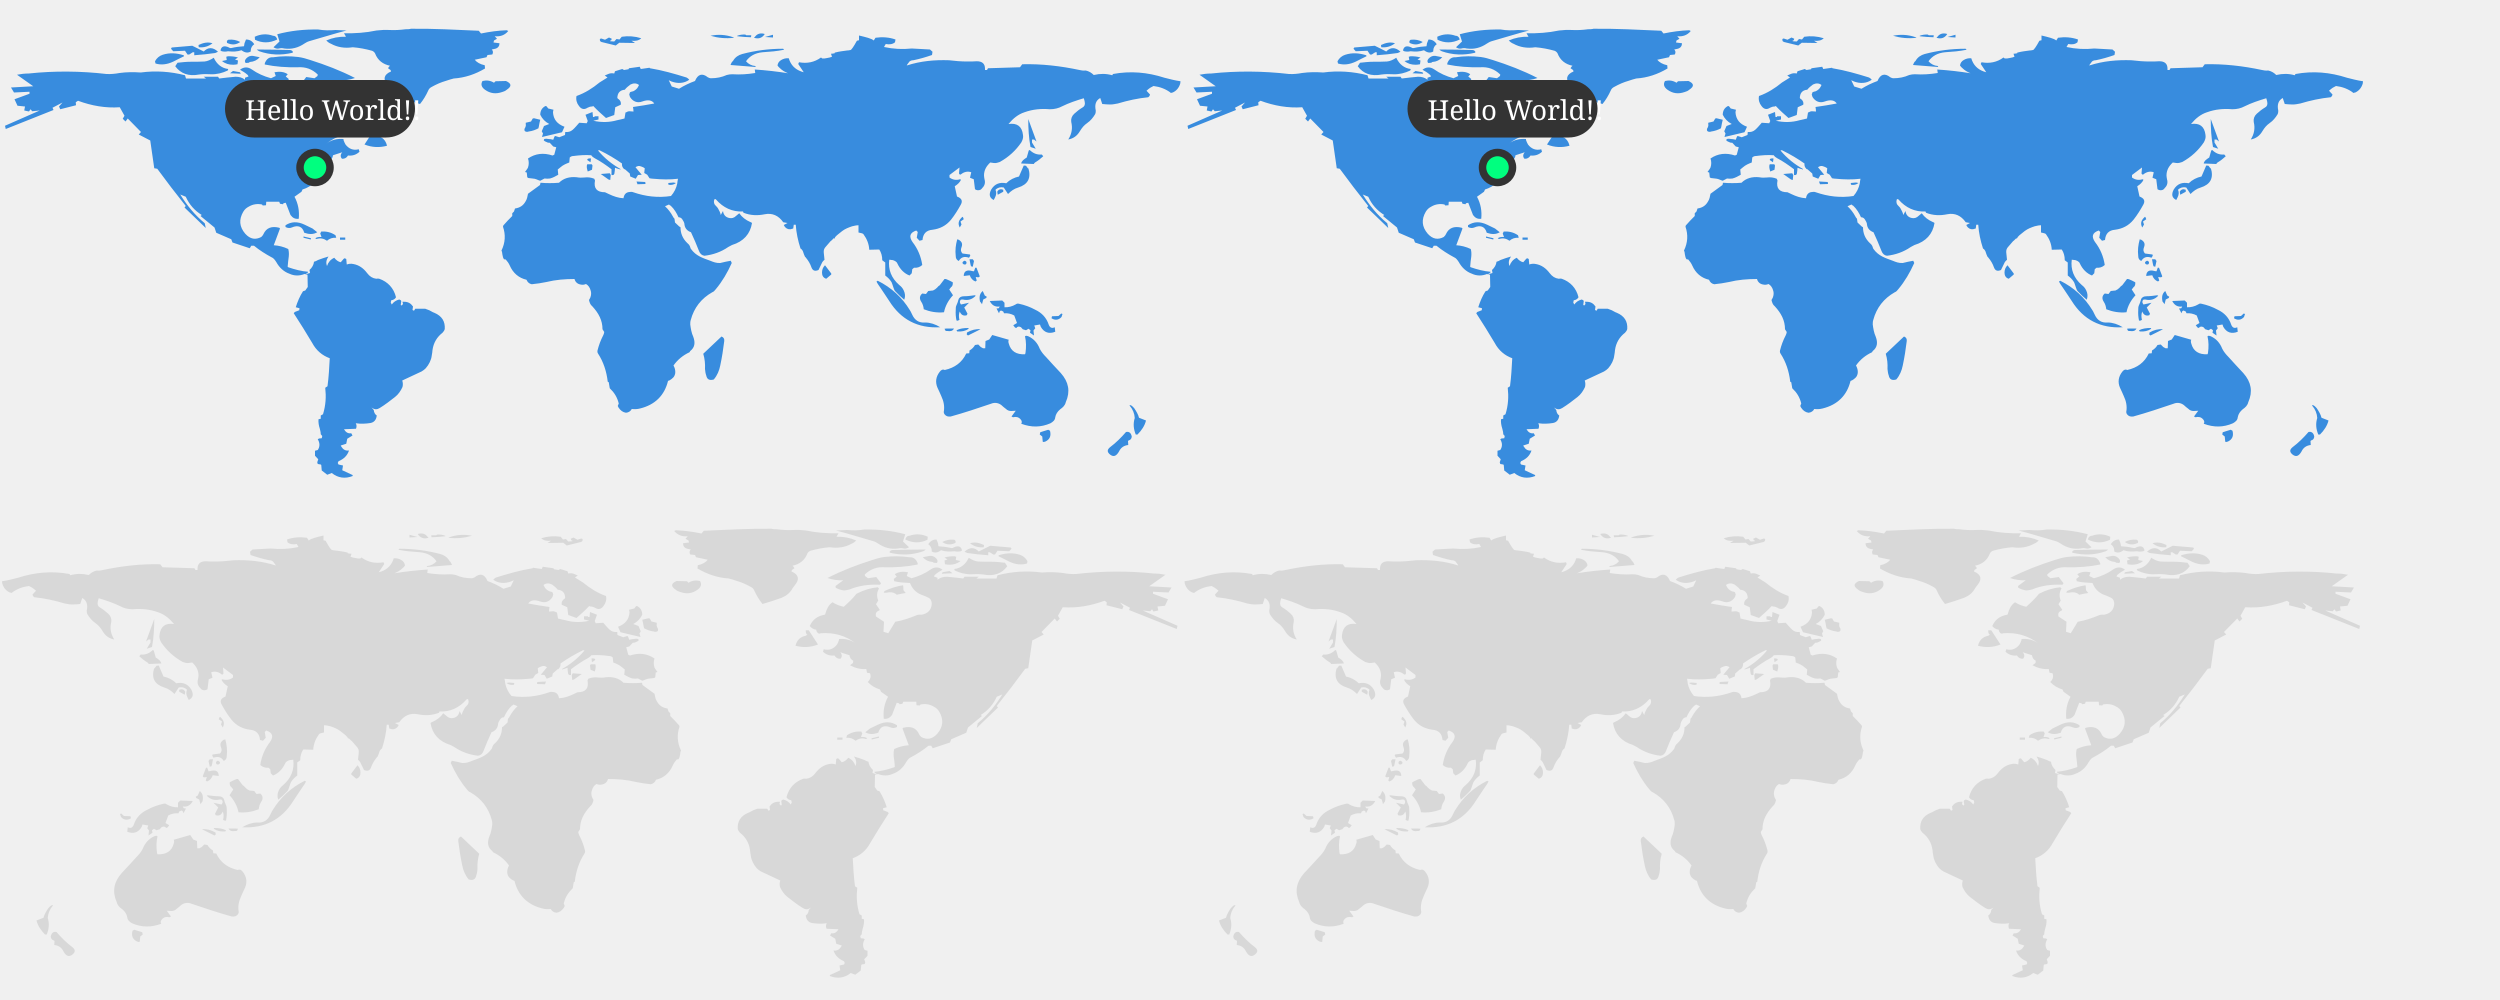
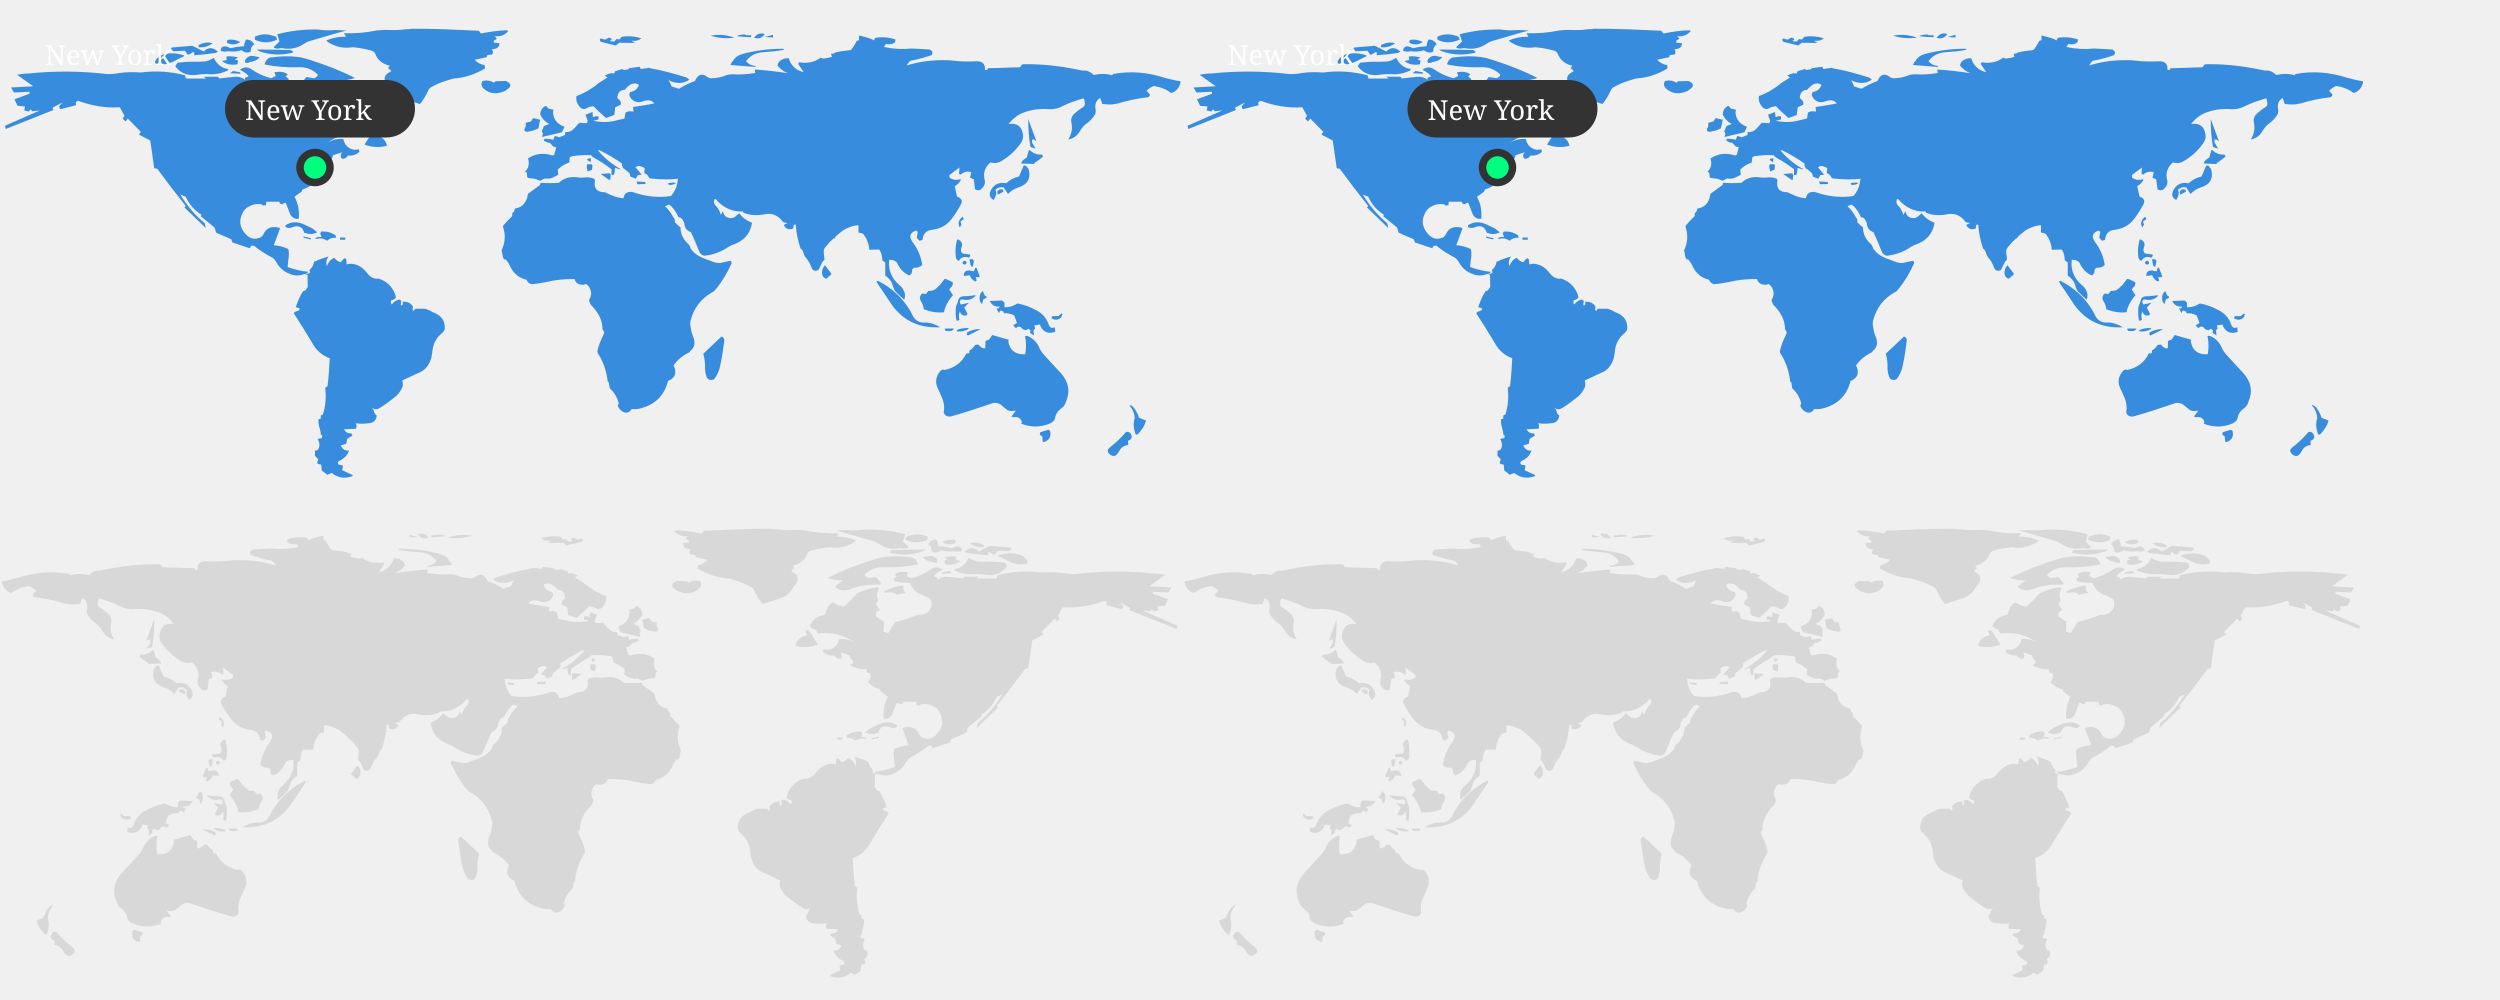
<svg xmlns="http://www.w3.org/2000/svg" xmlns:xlink="http://www.w3.org/1999/xlink" x="0" y="0" width="1000" height="400" viewBox="0 0 1000 400">
  <defs>
    <path id="continents" d="M136.4,19.7c-2.8-0.1-5.4,0.4-7.9,1.5c0.5,0.5,1.1,1,1.9,1.3c2.5,1.4,5.5,1.9,8.7,1.4c2.6,0.2,5.2,0.7,7.7,1.4c0.5,0.2,0.9,0.5,1.2,1c1.1,2.9,3.2,4.4,6,5c-0.3,0.2-0.5,0.5-0.8,1c0,0,0.1,0.1,0.2,0.1c0.2,0.2,0.5,0.4,0.7,0.5c0.2,0.2,0.3,0.4,0.3,0.7c-2.9,1.2-3.3,3.1-1.4,5.4c0.3,0.4,0.6,0.8,0.9,1.2c1,1.9,2.5,3.1,4.4,3.9c2.5,0.9,5.2,1.8,7.7,2.5c1.3-1.6,2.4-3.4,3.3-5.4c0.3-0.8,0.9-1.2,1.5-1.5c1.8-1,3.6-1.8,5.7-2.4c1-0.3,2-0.7,3-0.9c4.5-0.3,8.6-1.7,12.5-4l-0.1-1.3c-1.9-0.4-3.2-1.2-4-2.2l4.7-1l0.4-0.9l1.9-0.2c0.1-0.2,0.2-0.3,0.2-0.5c0.2-0.5,0-1.1-0.4-1.5c0.5-0.1,0.9-0.2,1.4-0.3c1.1-0.3,1.7-1.1,1.7-2.2l-2.4-0.3l0.2-0.8l1.2-0.7l-0.9-1c2.2,0.2,4-0.4,5.4-2.1l-0.6-0.3c-3.4,0.1-6.9,0.6-10.3,1.3l-0.9-1.1c-9.2-0.4-18.1-0.9-27.1-0.8c-0.7,0.2-1.5,0.2-2.2,0.2c-2.2,0.3-4.3,0.4-6.4,0.3c-1.8-0.1-3.5,0-5.2,0.2c-4.3,0.9-8.6,1.2-13,1.1L136.4,19.7zM233,68.6l-0.1,0.4l1.3,0.9l0.2-1.5C233.8,68.3,233.3,68.4,233,68.6zM196.2,37.5l-0.6,0.6c-1.4-0.9-3-1.1-4.6-0.7c-0.8,1.3-0.4,2.5,1,3.5c2.1,1.5,4.3,1.8,6.9,0.9c0.7-0.2,1.2-0.4,1.8-0.9c2.1-1.4,1.9-2.5-0.3-3.5L196.2,37.5zM242.1,77l0.2-2l-0.4-0.7l-3.6,0.3l3.1,2.2L242.1,77zM268.4,78.2l-1-0.2l-2.1,0.2l0.1,0.7C266.5,79.1,267.5,78.9,268.4,78.2zM122.1,29c-1.5-0.5-3.2-1-4.8-1.2c-3.3-0.4-6.7-0.4-10,0.1c-1.6-0.1-2.6,0.6-3.3,2.2c-0.1,0.2-0.1,0.4-0.1,0.7c4.3,0.9,8.8,1.2,13.2,1.1c3.1-0.2,5.7,0.7,8,2.9l-0.1,0.6l-1.2,0.9l-3.3-0.5l-1.9,2.5l0.4,0.6c4.3-0.2,8.4,0.3,12.2,1.9c0.8,0.2,1.4,0.3,2.2,0.4c1.2-0.2,2.3-0.5,3.3-1.1l0.1-0.7l-3.1-2.3c2.2,0.1,4.3-0.2,6.3-0.9C134.2,33.2,128.1,30.9,122.1,29zM256.1,77.8l-3.5-0.2l0.4,1.1l3.2-0.1L256.1,77.8zM148.5,58.4c0.2-0.3,0.2-0.9,0.2-1.3h-1.2l-3.7,5.7c3,1.2,6,1.3,9,0.5c-0.5-2.2-1.9-3.6-4.1-4c-0.2-0.1-0.4-0.3-0.6-0.4v-0.2C148.3,58.9,148.4,58.6,148.5,58.4zM88.9,22.2c2,0.9,3.6,0.7,5.2-0.4c-1.5-0.8-3-1.1-4.8-0.9c-0.4,0.2-0.7,0.6-0.5,1.1C88.7,22,88.8,22.1,88.9,22.2zM89.2,25.5c1.9,0.2,3.6,0.2,5.4-0.4c1.3,1,2.5,1.2,3.7,0.5v-0.3c0-1.2,0.6-2.1,1.4-2.6c-0.8-1.3-1.9-1.9-3.3-1.9l-0.6,1.5l-0.2,1.2c-1.7,0.1-3.3,0.3-5,0.7c-0.3,0.1-0.8,0-1-0.2c-1.9-0.9-3.1-0.5-3.4,1.2c0.1,0.1,0.3,0.2,0.5,0.3C87.6,25.7,88.3,25.7,89.2,25.5zM109.7,39.5l-0.1,1.6l-0.9,1.1c1.2,0.2,2.4,0.4,3.6,0.7c0.8-0.8,1.8-1,2.9-1c0.8,0.2,1.5,0.2,2.3,0.2l-0.3-0.7c-2.4-1.1-4.8-1.9-7.4-2.3L109.7,39.5zM108.9,20.8c-0.1-0.2-0.1-0.3-0.2-0.5c-0.3-0.7-0.8-1-1.5-1c-2.5-0.9-5-0.7-7.3,0.4l0.1,1.2C102.9,22.3,105.8,22.3,108.9,20.8zM91.3,30.9c0.6,0,1.1-0.1,1.7-0.2l0.2-1.5L92,28.8l1.2-0.8c-1.3-0.4-2.5-0.5-4-0.5c-0.2,0-0.4,0.2-0.7,0.2l0.2,1.3l-1.9,0.4C88.1,30.5,89.6,30.9,91.3,30.9zM115,26.1l0.2-0.3c-0.3-0.6-0.8-0.8-1.3-0.8c-4.3-0.1-8.8-0.2-13.2-0.2c0.3,0.3,0.6,0.5,1,0.7C106,27,110.4,27.2,115,26.1zM97.2,27.8c-1.3,0.9-1.5,1.8-0.9,2.4l1.2-0.1c0.2-0.1,0.3-0.2,0.4-0.3c1.7-0.1,3-0.8,4-1.9l-2-0.4C98.9,27.2,97.9,27.3,97.2,27.8zM107.4,23.9c0.6,0.4,1.3,0.7,2.2,0.5c0.7-0.2,1.3-0.2,2.1,0c3,0.4,5.6-0.3,8.1-2c0.5-0.3,1.1-0.7,1.8-0.9c5-1.4,9.9-3,15-4.3l-4.4-0.2c-2.3,0.2-4.6,0.2-6.9-0.2c-5.7-0.1-11.2,0.5-16.4,1.9l0.9,2.9L107.4,23.9zM330.5,114.8v-0.4l-2.5-3.3c-0.9,0.9-1.2,1.9-1.2,3c0,1.2,0.6,2.1,1.7,2.4L330.5,114.8zM233.1,73.6l1.7-0.7l0.2-1.7l-0.3-0.5h-1.8C232.5,71.6,232.8,72.6,233.1,73.6zM307.2,18.9l-3.2,0.9l3.2,0.2V18.9zM303.9,18.6c-1.5-0.5-3-0.2-3.9,1.1c-0.2,0.2-0.3,0.2-0.4,0.4C301.4,20.7,302.9,20.2,303.9,18.6zM280.5,155.2c0.3,1.5,1.2,2.1,3,1.6c1.4-1.6,2.2-3.6,2.6-5.6c0.7-3.3,1.2-6.5,1.6-9.8c0.1-0.9-0.3-1.5-1.1-1.8l-7.3,6.9c0.6,2,0.8,4,0.7,6.1C280.1,153.6,280.2,154.4,280.5,155.2zM209.5,57.6c1.5-0.2,2.8-0.7,3.9-1.3c0-0.2,0-0.3,0.1-0.5c0.2-1.2,0.4-2.2,0.6-2.9l-2.5-0.6l-0.5,0.1l-0.7,1.2l-2.1,0.5v0.5c0.1,0.6,0,1-0.2,1.4c-0.4,0.5-0.4,1-0.2,1.4C208.3,57.8,209,57.8,209.5,57.6zM217.7,54.6l-2.1,0.8l-0.9,2.1l0.5,0.9l-0.4,1.4l8-1.9l1-2.2c-3-1.1-4.4-3-4.6-5.7c0-0.4,0.1-0.8,0.2-1.1l-2.1-0.5l-0.7-0.9l-0.4-0.1c-1.4,0.7-2.1,1.9-2.1,3.5C214.9,52.5,216,53.7,217.7,54.6zM298.5,19.1h-2l-0.4-0.3c-1.2,0-2.2,0.1-3.2,0.5c0,0,0,0.1,0,0.2c1.9,0.2,3.9,0.4,5.5,0.4L298.5,19.1zM290.2,31l10.1,0.8l-0.2-0.4c-1.4-0.1-2.8-0.8-3.7-1.9c1.5-2.1,3.6-3.3,6.6-3.6c3-0.2,5.7-0.4,8.6-1c-0.1-0.2-0.2-0.4-0.5-0.4c-5.5,0-10.9,0.7-16.2,2.1c-1.5,0.4-2.9,1.3-3.7,2.8C290.6,29.8,290.5,30.4,290.2,31zM238.6,21.8l5.7,1.4l1.4-1.1l6.3,0.1l-1.4-0.9c1.6,0.2,3-0.1,3.9-1c-2.5-0.8-5.2-1-7.8-0.6l-0.9,1.1l-1.2-0.2l-0.9,1l-1.6-0.1l-0.1-0.2c0.2-0.1,0.2-0.1,0.5-0.2l0.2-0.6l-1.1-0.5l-1.6,0.9l-1.5-0.5l-0.4,0.1l-0.2,0.4l0.2,0.6L238.6,21.8zM291.6,20.1c-0.2-0.1-0.2-0.2-0.3-0.2c-3.2-1.1-6.2-1.2-9.1-0.6C285.2,20.2,288.4,20.5,291.6,20.1zM124.9,97.9l-1.9-1.5c-1-0.5-2.1-1-3.1-1.5c-2.9-1.4-5.4-1.3-7.7,0.2v0.7c0.9,0.5,1.8,0.5,2.5,0.2c2.5-1.1,4.3-0.4,5,2.1C121.7,98.8,123.4,98.8,124.9,97.9zM19,48.1l4-2.1l-1.4,1.6l0.5,1.1l6.3-1.6l-0.1-1.2l0.9-0.6c5.4,2,11,3,16.7,2.6l1.9,3.4l-0.7,1.2l1.1,1.1l0.9-1.2l5.3,5.4l-0.9,1l4.6,2.4l1.6,11.1l1.2,0.2c3.6,4.9,7.4,9.9,11.4,14.9L71.8,88l8.5,8.2l-0.4-1.9c-4-3.3-7.1-7.1-9.8-11.5l2.2,0.9c1.4,3.1,3.5,5.5,6.4,7.3l-0.5,0.4l5.6,4.6l0.7,2.1l6,2.6L91,102l6.9,2.3l0.6-1h1.1c2.2,1.8,4.6,3.3,7,4.6c0.8,0.3,1.3,1,1.9,1.9c1.2,2.2,3,3.9,5.3,4.7c1.9,0.9,4,0.9,6,0.1l1.2,0.3l0.1,4.9l-1,1.4l-0.9,0.3c-1.3,2-2.2,4.2-2.9,6.4l1.5,0.4l-0.1,0.8l-1.8,0.7l-0.4,0.5c2.5,3.9,5,7.8,7.4,11.9c1.6,3,4,5,7,6.1c-0.2,3.7-0.4,7.5-0.9,11.2l-0.9,0.6c0.4,3.6,0.2,7-0.9,10.6l-0.9,0.5v1.3l-0.9,0.2c-0.1,1.2,0.1,2.5,0.5,3.7c0.2,0.8,0.4,1.5,0.4,2.3l0.6,0.7l-0.2,0.9l-1.1,0.1l-0.5,0.3c0.9,1.5,0.9,3,0,4.3l-1.1,0.3v2l1.3,1.4l-0.4,1.2l0.2,0.7l1.2,0.2l0.2,0.2l0.2,2.2l2.2,1.7l1.8-0.7c2.5,2,5.3,2.4,8.4,1.2L139,195l-4.1-1.9l0.3-1.9l-1.8-0.4l-0.3-0.6l0.3-0.7c2.1-0.9,3.5-2.2,4.2-4.3c-1.4,0.2-2.4-0.4-3.1-1.6c-0.1-0.1-0.1-0.2-0.2-0.4l2.2-0.7l0.4-2l2.1-1.3l-0.5-0.9c-1.3,0.2-2.2-0.4-2.9-1.6l4.8-0.2c0.3-0.8,0.3-1.5-0.1-2.2c2.1,0.3,4,0.2,5.9-0.1c1.5-0.3,2.3-1.3,2.5-3c-0.8-0.5-1.1-1.3-1.2-2.2l-0.9-1c1.2,0.9,2.2,0.9,3.3,0.2c2.1-1.3,4.2-2.9,6.1-4.4c1.4-1.1,2.3-2.5,3-4c0.2-0.9,0.2-1.6-0.1-2.6c2.5-1.2,5.1-2.4,7.7-3.6c0.7-0.4,1.2-0.8,1.7-1.3c1.3-1.5,2.2-3.3,2.4-5.1c0.2-0.8,0.2-1.5,0.3-2.2c0.4-2.9,1.8-5.2,4-6.9c0.4-0.4,0.8-1,0.9-1.5c0.2-3-1.1-5.2-4.2-6.5c-0.7-0.2-1.3-0.7-2-1l-1.6-0.6h-4l-0.5,0.8l-0.6-0.3l0.2-1.4c-0.9-1.3-2-1.9-3.6-1.9H159l0.2,0.9l-0.5,0.6l-0.4-0.2l0.2-1.6l-0.2-0.3l-0.6-0.3c-1.2,0.3-2.2,0.9-3,2l-0.4-0.8l0.2-0.9c0.9-0.1,1.5-0.5,1.9-1.2c-0.9-3.7-3.3-6.2-6.7-7.4c-0.3-0.1-0.8-0.1-1.2,0c-1.5-0.2-2.6-0.9-3.6-2.2c-1.5-2-3.3-3.3-5.6-3.7c-0.9-0.2-1.8-0.1-2.6,0.2l-0.2-2.2l-0.6-0.3l-0.4,0.2l-1.2,1.4c-1-0.2-1.9-0.9-2.6-1.8c-1.5,0.7-2.4,1.8-2.9,3.3c-0.5-1.3-0.3-2.5,0.6-3.8c-1.4,0.4-2.9,0.9-4.2,1.4c-0.5,0.3-1.1,0.6-1.6,0.7c-0.1,1.2-0.8,2.4-1.8,3.3l0.2,1.2l-2,0.6l1.1-0.7l0.1-0.4c-2.6-0.2-5.3-0.9-7.9-1.8c-0.2-0.1-0.3-0.3-0.2-0.6c0.1-1.2,0.2-2.3,0.4-3.6c0.1-1,0.1-2.1-0.2-3.1c-1.9-0.9-3.9-1.4-5.8-1.5l2.5-6.7l-0.3-0.3c-3.1-0.8-5.2,0.1-6.3,2.5c-0.2,0.5-0.6,0.9-0.9,1.2c-2.3,1.2-4.4,0.9-6.4-1.3c-2.4-2.8-2.6-5.7-0.8-8.8c0.6-1,1.3-1.6,2.3-2.1c1.5-0.9,3.4-1.2,5.2-0.8l0.3,0.4l1.3-0.1l0.1-1.4h5.2l0.3,0.8l1.2,0.2l0.2-0.4l0.9-0.2c0.7,1.6,1.2,3.3,1.9,4.9c0.9,1.2,1.9,1.7,3.3,1.5c0.3-3.1-0.2-6-1.7-8.8l2.8-2l0.4-0.9c1.9-0.6,3.5-1.5,4.9-3c-1.1-1.1-1.4-2.2-0.9-3.5l1.2-0.2l0.3-1.5c2.3,0.2,4.5-0.4,6.5-1.5l-1.2-0.9l-0.1-0.9c0.9-0.5,1.4-1.2,1.5-2.2l3.7-1.2c-0.8,0.9-0.8,1.9-0.1,2.6c1,0.1,1.9-0.4,2.4-1.3c1.8,0.2,3.3-0.3,4.6-1.5l-0.3-1c-2.2,0.6-4-0.2-5.3-1.9c-0.3-0.6-0.6-1.1-0.8-1.8v-0.4c-2.5-0.2-4.8,0.3-6.9,1.9c4.2-3.3,9-4.6,14.3-4.2c0.2,0.2,0.5,0.2,0.8,0.1c0.5-0.3,0.9-0.9,0.9-1.5c1.2-0.2,2-0.7,2.6-1.5c-1.1-2.5-3-4-5.9-4.5c-0.2,0-0.2-0.1-0.3-0.3c-0.6-2.1-1.3-3.6-2.9-4.7c-1.4,0.9-3,1.5-4.5,1.8c-1.9-1.7-3.6-3.3-5.1-5.2c-2.9-1.5-5.6-2.3-8.5-2.6l-0.5,0.5c0.9,1.5,1,3.2,0.3,4.8l0.9,1.5l-1.5,2.2l0.2,0.3c1.2,0.4,1.6,1.2,1.3,2.4l-3.2,2.1l0.2,4l-1.9,0.6l-2.8-4.6c-3-0.5-5.8-1.5-8.5-2.6c-0.5-0.2-1.2-0.3-1.9-0.2c-2.6-0.4-4-1.9-4.2-4.3c0-1.2,0.4-2.1,1.5-2.6c0.9-0.4,1.9-0.9,2.9-1.2c2.1-0.9,3.5-2.5,4.3-4.6c2.1-0.1,4.2-0.2,6.3-0.7l0.2-0.9l-1.2-1l0.8-0.9c-1.4-1-3.3-1.2-5.3-0.8l0.5,1.5l-1.9,0.9c-2.9-0.8-5.4-1.9-7.8-3.6c-1.5-1-3.1-1-4.6,0.2c1.1,0.6,2.1,1.2,3.1,2.1c0.1,0.2,0.2,0.3,0.3,0.6L96,36.1v0.8c-1.1-0.9-2.3-1.2-3.8-1.2c-2.2,0.2-4.3,0.4-6.5,0.7l-0.5-0.7h-5.7l0.9,0.7h-8L72,35.1c-5.8-1.5-11.8-1.9-17.7-1.1c-2.8-0.2-5.6-0.2-8.5,0.2c-1.6,0.3-3.4,0.5-5.2,0.4c-10.3-1.2-20.8-1.3-31.1-0.2c-1.6,0-3.3,0.2-4.7,0.5l6.5,4.6l-8.9,0.5l1.2,2l6.2-0.3v0.8l-6,2.2L5,47.3L8,47.6l-0.3,1.6l1.9,0.4l0.6-0.9l0.7,0.8l3-0.3L0,55.3l0.3,1.3l19.1-7.6L19,48.1zM67.4,29.6c1.3-0.7,2.8-1.4,4.2-2.1l-0.1-0.4c-2.9-0.9-5.6-1.1-8.4-0.2c-1.3,0.4-2.4,1.3-3.1,2.6l0.2,0.9C62.5,31.1,64.9,30.8,67.4,29.6zM83,22.3C83.2,22.3,83.2,22.3,83,22.3c-1.9-0.6-3.7-0.2-5.6,0.7l0.1,0.9C79.5,24.1,81.4,23.6,83,22.3zM79.8,29.6c-1.9,0.1-3.5,0.1-5.4,0.1c-1.9,0-3.6,0.2-5.4,0.4l-0.9,1.4c2.2,3,5.4,4.1,9.6,3.3c1.5-0.2,3.1-0.2,4.6-0.1c2.4,0.1,4.7-0.5,6.8-1.5l0.2-0.6c-2.6-0.3-4.6-1.9-5.8-4.5C82.3,28.9,81,29.5,79.8,29.6zM94,33.9l-2.8-0.5l-1.2,0.9l4.3,0.2L94,33.9zM72,25.3l1,1.5h0.7l1.4-0.9h0.6v1.2c2.9-0.2,5.7-0.5,8.4-0.9c0.4-0.2,0.7-0.3,1.1-0.5c-2-1.9-4-1.9-5.7-0.1c-1.5-0.8-3-1.5-4.6-2.3L66.7,24l-0.3,0.5l0.9,1L72,25.3zM134,100.9h2.1V100H134V100.9zM119.4,100.1l2.9,0.7l0.1-0.5l-3-0.7V100.1zM128.8,101.3c1-0.9,2.2-1.3,3.7-1.2l-0.3-1c-1.8-1.2-3.6-1.6-5.7-1.5l-0.4,0.8l0.5,1.4c-1.1-0.1-1.9,0.1-2.5,0.5l0.5,0.3C126.2,100.1,127.5,100.4,128.8,101.3zM417.3,176.9c-1.1,0.3-2.2,0.7-3.2,1l-0.2,0.9l1,0.8l0.2,2.1l0.4,0.1c0.2-0.1,0.5-0.1,0.7-0.2c1.8-0.9,2.3-2.3,1.8-4.3L417.3,176.9zM399.3,80.9c-1-0.4-1.9-0.2-2.4,0.8l0.2,1.2l2.2-1.2V80.9zM422.6,131.8l0.4-1.2l-0.5-0.2l-1.1,1l-2.6,0.1l-0.2,0.8C420,133.2,421.4,133.1,422.6,131.8zM411.6,60.8l1,0.8l-3.3-9c0,3.7,0.2,7.5,0.9,11.2l2.1,0.7l-1.5-2.5v-1.2L411.6,60.8zM417.5,134.9c-0.9-2.8-2.8-4.8-5.4-6c-2-1.1-4.2-1.9-6.5-2.4c-0.4-0.1-0.9-0.1-1.2,0.2c-1.5,0.9-3.2,1.3-4.6,1.2v-1.8l-0.9-0.9l-5,0.2c0.8,1.6,2.1,2.5,4,2.2l-0.4,0.7l-0.9,0.1l1,1.9l0.3-0.8l0.5-0.3l0.9,0.4l0.3,0.7c1.4-0.1,2.9,0.2,4.1,0.9l1.1,3l-1.5,0.9l0.7,0.9l0.5,0.2c0.5-0.7,1.2-0.7,1.9-0.3c0.2,0.2,0.4,0.4,0.7,0.8l1.3,0.4l1-0.6l0.8,0.6l-0.2,1l1.6,1.1l-0.2-2l0.7-0.9l-0.4-1.1l2.3-0.4c0.1,0.2,0.2,0.5,0.3,0.9c1.3,2.3,3.3,3,5.8,2l-0.2-1.8C418.9,136.4,418,136.2,417.5,134.9zM400.5,78.3c-2.6-0.5-4.6,0.2-6,2.5c-1,1.9-0.8,3.3,1,4.2c0.2-0.3,0.3-0.7,0.5-1c0.5-1,0.7-2,0.2-3.1c0.9-0.9,2.1-1.2,3.3-0.9l1.7,2.6c1.2-1.2,2.4-2.1,4.1-2.6c3.8-1.2,5.3-3.7,4-7.9v0.4l-0.9-1.2l-0.9-0.1l-1.9,4.4C403.7,76,401.9,76.9,400.5,78.3zM451.7,168.3c-0.9-1-1.4-1.4-1.9-1.2c0,0.1,0.1,0.2,0.1,0.2c1.2,1.4,1.9,3.1,2,4.9c-0.7,2.2-0.5,4.4,0.4,6.6h0.7c1.6-1.6,2.9-3.5,3.4-5.6l-2.8-1.1C453.3,170.8,452.5,169.5,451.7,168.3zM470.2,37.5c-2.2-0.3-4.4-0.9-6.4-1.4c-6.8-2.2-13.6-2.8-20.6-1.5l-0.3,0.5c-2.5-0.7-4.8-0.7-7.4-0.1c-0.9-0.9-1.9-1.5-3.2-1.8c-0.9,0.1-1.8,0-2.5-0.2c-7.5-1.6-15.2-2.5-22.9-2.3l-0.9,1.2l-12.8,0.4l-0.4,0.7h-0.8v-0.5c0-2-1.1-3-3.3-3c-1.2,0.1-2.5,0.1-3.7,0.1c-2.5,0-5-0.2-7.4-0.5c-5.7-0.2-11.4,0.3-16.9,2.1c0.1-0.2,0.2-0.5,0.5-0.8c0.2-0.3,0.4-0.5,0.6-0.8c0.5-0.4,1-0.5,1.5-0.5c2.5-0.5,4.9-1.2,7.5-2.1l0.2-1.3l-1-0.9c-2.4-0.2-4.8-0.2-7.3-0.4c-3.7,0.4-7.4,0.2-11.1-0.6l0.7-1.2c1.5,0.3,2.8,0.1,3.7-0.7l0.2-1.1c-2.5-0.9-5.3-1.1-8-0.7l-0.7,1.1c-0.8-0.8-3.4-1.4-5.9-2v1.9c-0.6,0.1-0.9,0.2-0.9,0.3c-1.3,2.4-2.2,3.6-2.5,3.6c-0.5,0.1-0.9,0.2-1.4,0.2c-1.5,0.2-3.2,0.4-4.7,0.8c-0.1,0-0.2,0-0.2,0v0.3c-0.6,0.1-1,0.2-1.5,0.2l0.4,1.2c-0.5,0.2-1.2,0.4-1.9,0.5c-0.7,0.2-1.3,0.2-2,0.2l-0.5-0.4c-2.6,1.9-5.6,2.5-8.8,1.9l-0.3,0.7l2.2,3.3c-0.3-0.1-0.7-0.2-1-0.3c-2.5-0.9-4.2-2.6-5-5.3c-1.1-0.1-2.2,0.2-3,0.7c-0.9,0.5-1.4,1.3-1.5,2.2c0.3,0.4,0.6,0.8,0.9,1c1,1,2.1,1.6,3.3,2.1c-4.3-0.7-8.8-1.2-13.3-1.5l0.2,1.4c-3.1,0.5-6,0.7-9.2,0.5c-0.8,0-1.4,0.1-2.2,0.3c-2,0.9-4.1,1.3-6.3,1.3c-0.5,0-0.9-0.2-1.3-0.4c-2.2-1.8-4-1.2-5.1,1.5c-2.2,0.8-4.3,1.8-6.4,3.1l-2.9-0.9l-1.2-2.5c0.4,0.2,0.8,0.3,1.1,0.5c2.5,0.9,5,0.8,7.1-0.7c-0.3-0.4-0.7-0.7-1.1-0.9c-4.8-1.5-9.7-2.9-14.6-3.7l-0.2-0.2l-3.5,0.5l-0.4-0.9l-4.3,0.6l-0.2,0.4l-1.8,0.3l-0.7-0.4l-2.9,0.9l-0.3,0.9c-0.9-0.2-1.8-0.1-2.4,0.2c-0.4,0.2-1,0.4-1.4,0.6l1.1,0.8l-3.2,2c-2.8,2.3-5.8,4.2-9.2,5.4c-0.3,1.5,0.1,2.9,1,4c1,1.4,2.2,1.5,3.4,0.7c0.6-0.3,1.1-0.5,1.9-0.5c0.2-0.2,0.6-0.2,0.6,0c1.5,1.6,3.3,3.2,4.9,4.6l3.3-1.2l0.4-3.1l2.2-1c0.2-0.9-0.1-1.6-0.8-2.2c-0.5-0.2-0.7-0.6-0.5-1.2c0.2-1.5,1.2-2.5,2.9-2.6c0.7-0.9,1.5-1.5,2.3-2.1c1.2-0.6,2.4-0.6,3.4,0.2c-0.1,0.2-0.2,0.4-0.3,0.6c-0.4,0.9-1.2,1.5-2,1.9c-0.5,0.1-0.9,0.2-1.3,0.4l-0.3,0.9c0.1,0.4,0.2,0.8,0.3,1c1.2,1.9,3,2.5,4.9,1.8c2.2-0.8,3.9-0.6,4.8,0.8c-2.8,0.5-5.5,1-8.5,1.4c0.1,0.6,0.2,1.3,0.2,1.9c0-0.1,0-0.1-0.2-0.1c-0.5,0-1-0.1-1.5-0.1c-0.3,0-0.5,0.1-0.8,0.2c-0.2,0.2-0.5,0.2-0.7,0.3l-0.4,2.4c-0.9,0.2-1.9,0.5-3,0.7c-3.2,0.9-6.3,0.9-9.5,0.2l2.1-0.5v-1.3h-1.4c-0.1,0-0.2,0-0.2,0.1c0,0.1,0,0.2-0.1,0.2h-0.3c0,0-0.1,0-0.2,0c-0.1-0.8-0.1-1.3-0.2-2l-2.8,1.1l0.9,2.5l-0.4,0.9l-3-0.2c-0.9,1-1.6,1.9-2.6,2.8c-0.9,0.8-1.9,1-3,0.9L224,59l-2.3,0.9l-1.6-0.5l-0.3,0.2l-0.5,1.3c-0.8-0.2-1.4-0.3-1.9-0.3c-0.3,0-0.5-0.1-0.8-0.1c-0.3,0-0.5,0-0.9,0.1l-0.2,0.5c0.1,0.2,0.2,0.2,0.3,0.3c0.2,0.2,0.6,0.3,0.8,0.4c0.2,0.1,0.2,0.1,0.4,0.2c0.3,0.1,0.6,0.1,0.9,0.1l1.4,1.5l1.2,0.3l-0.8,3l-0.7,0.3c-3.6-1.2-6.9-0.8-9.8,1.2c0.4,1.2,0.4,2.4,0,3.6c-0.2,0.5-0.8,1.2-1.2,1.8l0.7,0.2l0.2,1.9l0.4,0.3c0.9,0.1,1.6,0.2,2.5,0.3c0.9,0.2,1.5,0.6,2.3,0.8l1.7-0.9c0.7,0.1,1.4,0.1,2.2,0c1.2-0.3,2.2-0.9,3.3-1.5l-0.2-2.1c0.3-0.2,0.7-0.6,1.1-0.9c1-0.9,2.2-1.4,3.5-1.9l0.2-2c0.4-0.4,0.9-0.6,1.5-0.6c2.3-0.3,4.8-0.5,7.1-0.3c0.4,0.6,0.9,0.9,1.4,1.2c2.3,1.2,4.6,2.8,6.7,4.4V75c0.8,0.2,1.2-0.2,1.2-0.9c0.1-0.8,0.2-1.3,0.2-2c0.8,0.3,1.4,0.5,2.2,0.7v-0.2c-3.4-1.9-6.4-4.3-9-7.4c0.3-0.1,0.6-0.2,0.8,0c3.1,1.5,6.1,3.3,8.8,5.2c-0.1,0.8,0.1,1.5,0.8,2.2c0.1,0.1,0.2,0.1,0.4,0.1c0,0.1,0.2,0.2,0.2,0.2l1.7,1.5l0.2,1.2l2.2,0.9l0.9-1.5l1.5-0.1l-2.5-3c0.7-0.5,1.4-0.7,2.3-0.3c0.6,0.2,1,0.4,1.4,0.7l-0.2,1.9l1.2,0.7l0.9,1.4c0.5,0.1,1.1,0.2,1.6,0.2c3.2,0.3,6.5,0.4,9.8,0c-0.2,0.7-0.2,1.3-0.3,1.9c-0.4,1.9-1.2,3.5-2.5,5c-5.2,0.8-10.2,0.2-15.1-1.5c-0.5-0.2-1-0.2-1.5-0.1c-1.4,0.1-2.2,1-2.4,2.5c-2.1-0.1-4-0.8-5.7-1.6c-0.6-0.3-1.1-0.5-1.7-0.8c-3.3,0-4.6-1.6-4-4.7l-0.3-0.7c-1.2-0.5-2.5-0.7-4-0.5c-1,0.1-1.9,0.1-3-0.1c-2.9-0.3-5.3,0.4-7.1,2.2c-2.4,0.2-5,0.2-7.4,0l-0.2,0.9l-4.8,3.5c-0.2,1.1-0.4,2.2-1,3.1c-0.9,1.6-2.2,2.5-4.2,2.8l-0.4,1.2l-0.7,0.7v1.1c-1.2,1.2-2.4,2.4-3.5,3.7c-0.1,0.2-0.2,0.2-0.2,0.6c1.1,3.2,0.9,6.4-0.6,9.5c0,0.2,0.1,0.3,0.2,0.5c0.1,0.8,0.2,1.5,0.4,2.2c0.1,0.3,0.2,0.5,0.4,0.8l0.7,0.1c0.7,0.8,1.2,1.5,1.6,2.4c1.3,3,3.6,5,6.7,5.7c0.4,1,1.1,1.6,2.1,1.8c2-0.2,4-0.5,5.9-0.9c3.6-0.9,7.4-1.2,11.2-1.2c0.3,1.2,1.2,2,2.4,2.2c0.8,0.2,1.5,0.1,2.2-0.2c0.9,0.5,1.5,1.4,1.8,2.4c0.4,1,0.3,2.1-0.1,3.1l-0.5,0.9c0.2,0.9,0.5,1.9,1.3,2.5c2.6,2.8,4.1,5.7,4.1,9.2l0.7,1.1c-0.1,0.5-0.2,1-0.4,1.3c-1.1,2.1-1.8,4.1-2.3,6.1c-0.1,0.5,0,0.9,0.2,1.2c2.2,3.4,3.4,7.1,3.9,11.3l0.4,0.2l0.4,2.4c1.8,1.7,3,3.6,3.6,6.1l-0.4,1c0.1,0.2,0.2,0.3,0.3,0.6c0.8,1.2,1.7,1.9,3,2.1c1.1-0.1,1.9-0.7,2.3-1.5c1.1,0.1,2.2,0.1,3.3-0.2c6.1-1.5,9.8-5.3,11.2-11c0.2-0.2,0.4-0.2,0.5-0.2c0.6-0.3,1.1-0.7,1.6-1.2c0.4-0.4,0.7-1.1,0.8-1.8c0.1-1.1-0.2-2.1-0.7-3c1.6-2.3,3.8-4.1,6.4-5.3l0.3-0.5c1.8-1.4,2.1-3.3,1.2-5.7c-0.7-1.5-1-3.3-1.2-4.9c0-0.6,0-1.2,0.2-1.8c1.3-4.9,4.2-8.6,8.6-11.1c0.6-0.2,1-0.7,1.4-1.2c2.6-3.1,4.7-6.7,6.4-10.5l-0.4-0.9c-1.4,0.2-2.9,0.6-4.2,0.9c-1.5,0.1-2.8-0.4-4-0.9c-3-1.1-5.7-1.9-7.7-4.7c-0.2-0.2-0.2-0.4-0.3-0.7c-0.2-0.7-0.6-1.2-1.1-1.6c-1.9-1.8-2.8-3.9-2.8-6.4c-0.2-0.1-0.4-0.2-0.5-0.3l-1.7-1.6l-0.2-1.5c-0.3-0.3-0.6-0.7-0.7-1c-0.8-1.5-1.9-2.9-3.1-4l1.6-0.7c0.2,0.2,0.4,0.4,0.7,0.5c1.4,1.3,2.4,3,3.1,4.6c0.5,0,1.1,0.2,1.5,0.8c0.4,0.7,0.9,1.3,0.9,2.2c0.2,1.5,1.2,2.5,2.6,3c1.2,2.5,2.2,5,3.2,7.5c0.4,1.1,1.2,1.8,2.2,1.9c3.4-0.4,6.6-1.5,9.5-3.5c0.5-0.3,0.9-0.5,1.5-0.8c4.6-1.4,7.3-4.4,8-8.8c-0.2-0.2-0.4-0.3-0.7-0.4c-1.8-0.8-3.3-1.9-4.4-3.5c-0.4,0.3-0.9,0.7-1.2,1c-0.9,0.9-1.8,1.1-2.8,0.9c-1.4-0.3-2.3-1.2-2.5-2.8l-0.9,1.6c-0.1-0.5-0.2-0.9-0.4-1.3c-0.4-0.9-0.9-1.8-1.5-2.3c-0.8-0.7-1-1.5-0.7-2.6l0.4-0.2c0.1,0.1,0.2,0.1,0.3,0.2c2.9,3.3,6.5,5,10.8,4.8l0.2,0.5c2.8,1.1,5.6,1.2,8.5,0.6c3-0.6,5.5,0.5,7.4,3.2l1.7,0.3l-1.5,0.8c0.1,0.1,0.2,0.2,0.2,0.4c0.6,0.9,1.4,1.4,2.5,1.3c0.3-0.1,0.7-0.2,1.1-0.3l0.2-1.5h0.8c0.2,3.2,0.9,6.4,1.9,9.5c0.4,0.2,0.8,0.7,1,1.2c0.2,0.8,0.5,1.4,0.8,2.1c0.2,0.1,0.2,0.2,0.3,0.3c1,1.2,1.8,2.5,2.3,4c0.5,1.3,1.4,1.6,2.8,1c0.5-1.1,1-2,1.5-3.1c0.2-0.3,0.5-0.7,0.9-1c-0.1-1-0.2-1.9-0.3-2.9c-0.1-0.9,0.2-1.7,0.8-2.3c0.7-0.7,1.2-1.5,1.9-2.2c0.6-0.4,0.9-0.9,1.4-1.3v0.4c0.2-0.2,0.4-0.6,0.5-0.8c0.3-0.4,0.9-0.9,1.3-1.2l1.5-1.2c1.2-0.9,2.5-1.4,4-1.9c0.3-0.1,0.9-0.2,1.4-0.3c0.1,0,0.5-0.1,1.1-0.1v2.9c1,0.2,1.9,0.4,2,0.7c1.4,1.9,2.2,4,2.3,6.2l4-0.1c0.8,1.2,1.2,2.6,1.2,4.3l1.2,0.9v5.2c0.9,0.7,1.8,1.5,2.4,2.5c0.2,0.2,0.2,0.5,0.4,0.9c0.2,0.6,0.4,1.1,0.5,1.5c0.2,0.5,0.3,1,0.7,1.4c1.1,1.2,2.3,2.3,3.6,3.4c0-0.2,0.1-0.4,0.2-0.7c0.2-1,0.1-1.9-0.4-3c-0.4-0.9-1-1.6-1.8-2.2c-3.2-2.8-4.5-6.2-4-10.1c0.3,0,0.5,0,0.9,0.1c0.2,0,0.4,0,0.7,0.1c0.2,0.1,0.5,0.2,0.7,0.3c0.4,0.2,0.8,0.6,0.9,0.9c1.1,2.4,2.8,4.1,4.9,4.9l0.9-0.9l0.2-1.6l0.7-0.6c1.2,0.1,2.3-0.2,3.3-1.1c-0.5-3.4-1.8-6.5-3.9-9.2c-1.5-2.2-1.1-3.7,1.5-4.6l0.6,0.6l-0.4,2.3l1.1,1.2l1.2-0.3c0.2-2.5,1.5-3.9,4-4.1c3-0.4,5.4-1.6,7.4-4c1.5-1.9,2.8-4,3.9-6c0.9-1.6,0.3-2.6-1.5-3.3l-0.9-4.1c1.1-0.7,2-1.5,2.5-2.6l-0.4-0.2c-1.5,0.5-3,0.2-4.2-0.7V75l4-3l-0.2,2.4l0.3,0.4h0.4c1.3-1.1,2.8-1.4,4.2-0.9l-0.5,2.2l1.5,0.6l0.5,4c0.8,0.5,1.4,0.5,2.2,0.2c0.3-0.2,0.5-0.4,0.8-0.8c0.9-0.9,1.2-2.1,0.8-3.4c-0.1-0.6-0.2-1.1-0.2-1.5c0-2.1,0.9-3.7,2.5-5.2c0.5,0.1,1,0.1,1.4,0.2c0.9,0.1,1.5-0.1,2.4-0.4c3.6-2,6.4-4.6,8.6-7.8c0.5-0.9,0.9-1.9,0.7-3c-0.4-3.5-2.4-4.9-5.8-4.4c1.8-2.2,3.9-3.9,6.4-4.7c3.3-1.2,6.7-1.5,10.1-1.2c1.9,0,3.5-0.4,5-1.2c2.6-1.3,5.6-2.3,8.6-3.2c0.2,0.5,0.3,1,0.4,1.5c0.2,1-0.1,1.8-0.9,2.2c-1.2,0.7-2.2,1.5-3.3,2.5c-1,0.9-1.4,2.1-1.2,3.3c0.6,2.5,0.2,4.8-1.2,7c2.1-0.4,3.6-1.5,4.7-3.4c0.8-1.3,1.6-2.3,2.9-3.2c1.3-0.9,2.3-2.1,3.2-3.6c0.2-0.5,0.2-0.9,0.2-1.4c-0.5-2.3,0-4,1.8-5l0.8,2.4c1.1,0.1,2.2,0.2,3.2,0.2c1,0,1.9-0.2,3-0.4c4-1.2,8.1-2.1,12.2-2.5l0.5-0.5l0.2-0.6l-1.4-1.5c0.5-0.5,1.1-0.9,1.5-1.2c0.4-0.2,0.9-0.5,1.3-0.7c2.5,0.3,5,1.2,7,2.8c0.2-0.1,0.4-0.2,0.7-0.2c1.5-0.7,2.5-1.9,3-3.6L470.2,37.5zM375.8,136.5l0.4,0.8c0.2,0.1,0.5,0.1,0.8,0.1c1.2,0.2,2.1,0,2.6-1h-2.9C376.4,136.4,376.1,136.5,375.8,136.5zM448.4,177.8c-1.9,2.2-4,4.3-6.4,6.1c-1.2,1-1.2,1.9,0,2.9c1.4,1.1,2.5,0.7,3.6-1.2c0.7-1.5,1.9-2.4,3.7-2.6l-0.1-1.6c0.1,0,0.2-0.2,0.2-0.2c0.8-0.2,1.2-0.7,1.3-1.5C450.5,178.2,449.6,177.5,448.4,177.8zM362.9,130.9c-0.3-0.5-0.5-1.2-1-1.9c-3.1-5.1-7.4-9-12.8-11.7l-0.5,0.3c0.4,0.9,0.9,1.5,1.5,2.4c1.2,1.9,2.5,3.6,3.6,5.4c4.7,7.5,11.5,11,20.4,10.5c-1.9-1.2-4-1.9-6.1-1.9C365.6,134.2,363.9,133.1,362.9,130.9zM407.2,69.1c-0.4,0.4-0.7,0.9-0.7,1.3l5,0.2c0.1-0.2,0.3-0.4,0.5-0.6c1.2-0.7,2.2-1.5,3.3-2.5l-0.6-0.7c-1.9,0.2-3.5-0.5-4.8-1.8l-0.4,0.2l-0.8,2.8C408.2,68.3,407.8,68.6,407.2,69.1zM390.8,126.7l0.5-1.9l1.2-0.6l0.2-0.5l-0.8-0.5l-0.8-1.8c-1.2,1-1.5,2.3-1.1,4.2C390.4,126,390.6,126.4,390.8,126.7zM380.3,107.5c0,0.9,0.4,1.5,1.2,1.9c0.9-1.5,2.2-2,4.1-1.3l0.5-0.8l-0.1-0.5l-3-0.4c-0.7-0.7-0.8-1.5-0.4-2.5c0.5-1.3,0.2-2.2-1.1-3c-0.2,0-0.4-0.1-0.6-0.2C380.3,102.9,380,105,380.3,107.5zM384.8,138l-0.1,0.8l0.5,0.4l5-2.5C388.4,136.5,386.5,137,384.8,138zM379.1,117.9c-0.9-0.5-1.8-0.9-2.5-1.2c-0.2-0.1-0.5-0.1-0.8-0.1l-1.9,2.5c-0.4,0.2-0.8,0.6-1,0.9c-0.6,0.6-1,0.9-1.7,1.2l-1.9,0.2l-0.9,1.2l-1.5-0.2c-1.1,0.9-1.2,2.1-0.4,3.3c0.6,0.9,0.9,1.9,1,3c2.5,1,5.3,1.5,8.1,1.2c0.5-2.6,1.9-5,3.6-6.8l-1.5-2.3c0.2-0.3,0.4-0.5,0.7-0.9C379,119.5,379.2,118.8,379.1,117.9zM383.2,91.9c-0.2-0.1-0.2-0.2-0.2-0.2c-1.5,1.3-2,2.6-1.1,4.3l0.7-1.2l-0.4-1.2l1.3-0.9L383.2,91.9zM380.6,133.2l0.4,0.1l0.7-0.3c0.1-0.1,0.1-0.2,0-0.4c-0.2-1-0.2-2,0.2-3c0.5,1.3,1.4,1.9,2.8,1.5l0.3-0.6l-1.3-2.5l1.9-1.9l-3.2,0.7c-0.1-0.2-0.2-0.2-0.2-0.3c-0.4-0.5-0.3-1.2,0.1-1.6c0.2-0.1,0.5-0.1,0.8-0.1c2.1,0.5,3.7,0,5.2-1.5l-0.4-0.2c-1.4,0.2-2.9,0.4-4.3,0.4c-1.1,0-1.9,0.4-2.2,1.3c-0.2,0.9-0.5,1.6-0.9,2.5c-0.2,0.5-0.2,1-0.2,1.5C380.2,130.5,380.3,131.8,380.6,133.2zM385.8,108.7c0.2,0.9,0.3,1.9,0.6,2.8l0.7,0.2l0.5-2.3l-0.5-0.7H385.8zM373.9,153.7c-1.5,1.9-1.9,4.1-0.9,6.4c0.5,1.2,1.1,2.2,1.5,3.3c1,2.1,1.4,4.2,1,6.4c0,0.3,0.1,0.6,0.3,0.9c0.7,0.9,1.5,1,2.5,0.9c5.4-1.5,10.8-3.3,16.1-5.1c1.4-0.6,2.9-0.4,4.1,0.5c0.7,0.6,1.2,1.1,1.8,1.5c0.7,0.7,1.4,0.9,2.2,0.9c0.5,0,1.2-0.1,1.8-0.1l-1.7,2.3l0.6,0.3c1.2-0.3,2.2-0.1,3,0.8c0.5,0.5,0.7,1.2,0.3,1.8c4,1.5,7.8,1.5,11.7-0.2c1-0.6,1.8-1.2,1.9-2.4c0.2-1.2,0.9-2.3,2-3.2c1-0.7,1.9-1.5,2.2-2.8c1.9-4.3,1.2-8.1-2-11.7c-2-2.1-4-4.3-5.9-6.4c-1-1-1.9-2.1-2.5-3.3c-0.9-2.3-2.4-4-4.6-5c-0.3-0.1-0.7-0.2-0.9-0.2l-0.4,0.2c0.5,2.2,0.5,4.4,0.2,6.6c0,0.2-0.1,0.4-0.2,0.6c-3.4,0.2-5.7-1.2-6.5-4.3c-0.2-0.6-0.2-1,0-1.5l-6.6-1.9l-1.2,1.8l-1.5,0.6l-0.1,2.9h-0.9l-0.9-0.5l-1-1l-1.3,0.2c-0.5,0.9-1.2,1.6-2.2,2.2l-0.1,1.1l-1.2,0.1c-1.7,3.6-4.6,5.7-8.6,6.6C375.1,152.6,374.4,153,373.9,153.7zM385.3,136.2c-1.8,0-3.3,0.2-4.7,0.9l0.3,0.5c1.8,0.1,3.3-0.2,4.6-1.1L385.3,136.2zM388.1,112.1l-0.5,1.4c-0.2,0-0.5,0-0.8-0.1c-2.1-0.6-3.3,0.1-3.3,2l2.4-0.3c0.4,1.2,1.2,2.1,2.3,2.5l0.5-0.4l-0.4-1.3l0.1-0.1c0.9,0.2,1.3,0.2,1.5-0.3l-1.3-3.4L388.1,112.1zM383.9,110.8c0.2,0,0.4,0,0.5-0.2c0.2-0.2,0.2-0.3,0.2-0.5s0-0.4-0.2-0.5c-0.2-0.2-0.3-0.3-0.5-0.3c-0.2,0-0.4,0.1-0.6,0.3c-0.2,0.1-0.3,0.3-0.3,0.5s0.1,0.4,0.3,0.5C383.5,110.8,383.7,110.8,383.9,110.8z" />
    <g id="marker" transform="translate(126,67)">
      <circle cx="0" cy="0" r="6" stroke="#333333" stroke-width="3" fill="#00ff7f" />
      <g transform="translate(-46,-45)">
        <rect x="10" y="10" rx="11.5" width="76" height="23" fill="#333" />
-         <text x="18" y="26" style="font-family: Georgia; font-size: 11px;" text-anchor="start" fill="#fff">Hello World!!</text>
+         <text id="city" x="18" y="26" style="font-family: Georgia; font-size: 11px;" text-anchor="start" fill="#fff">
+           <tspan>New York</tspan>
+         </text>
      </g>
    </g>
    <style type="text/css">
    
      .fr {fill:#388cde; opacity:1;}
      .bk {fill:#000000; opacity:0.1;}
    
  </style>
  </defs>
  <g class="fr">
    <use xlink:href="#continents" x="2" y="-5" />
    <use xlink:href="#continents" x="475" y="-5" />
  </g>
  <g class="bk">
    <use xlink:href="#continents" x="-471" y="195" transform="scale(-1,1)" />
    <use xlink:href="#continents" x="-944" y="195" transform="scale(-1,1)" />
  </g>
  <g class="marker">
    <use xlink:href="#marker" x="0" y="0" />
    <use xlink:href="#marker" x="473" y="0" />
  </g>
+   <g class="city">
+     <use xlink:href="#city" x="0" y="0" />
+     <use xlink:href="#city" x="473" y="0" />
+   </g>
</svg>
